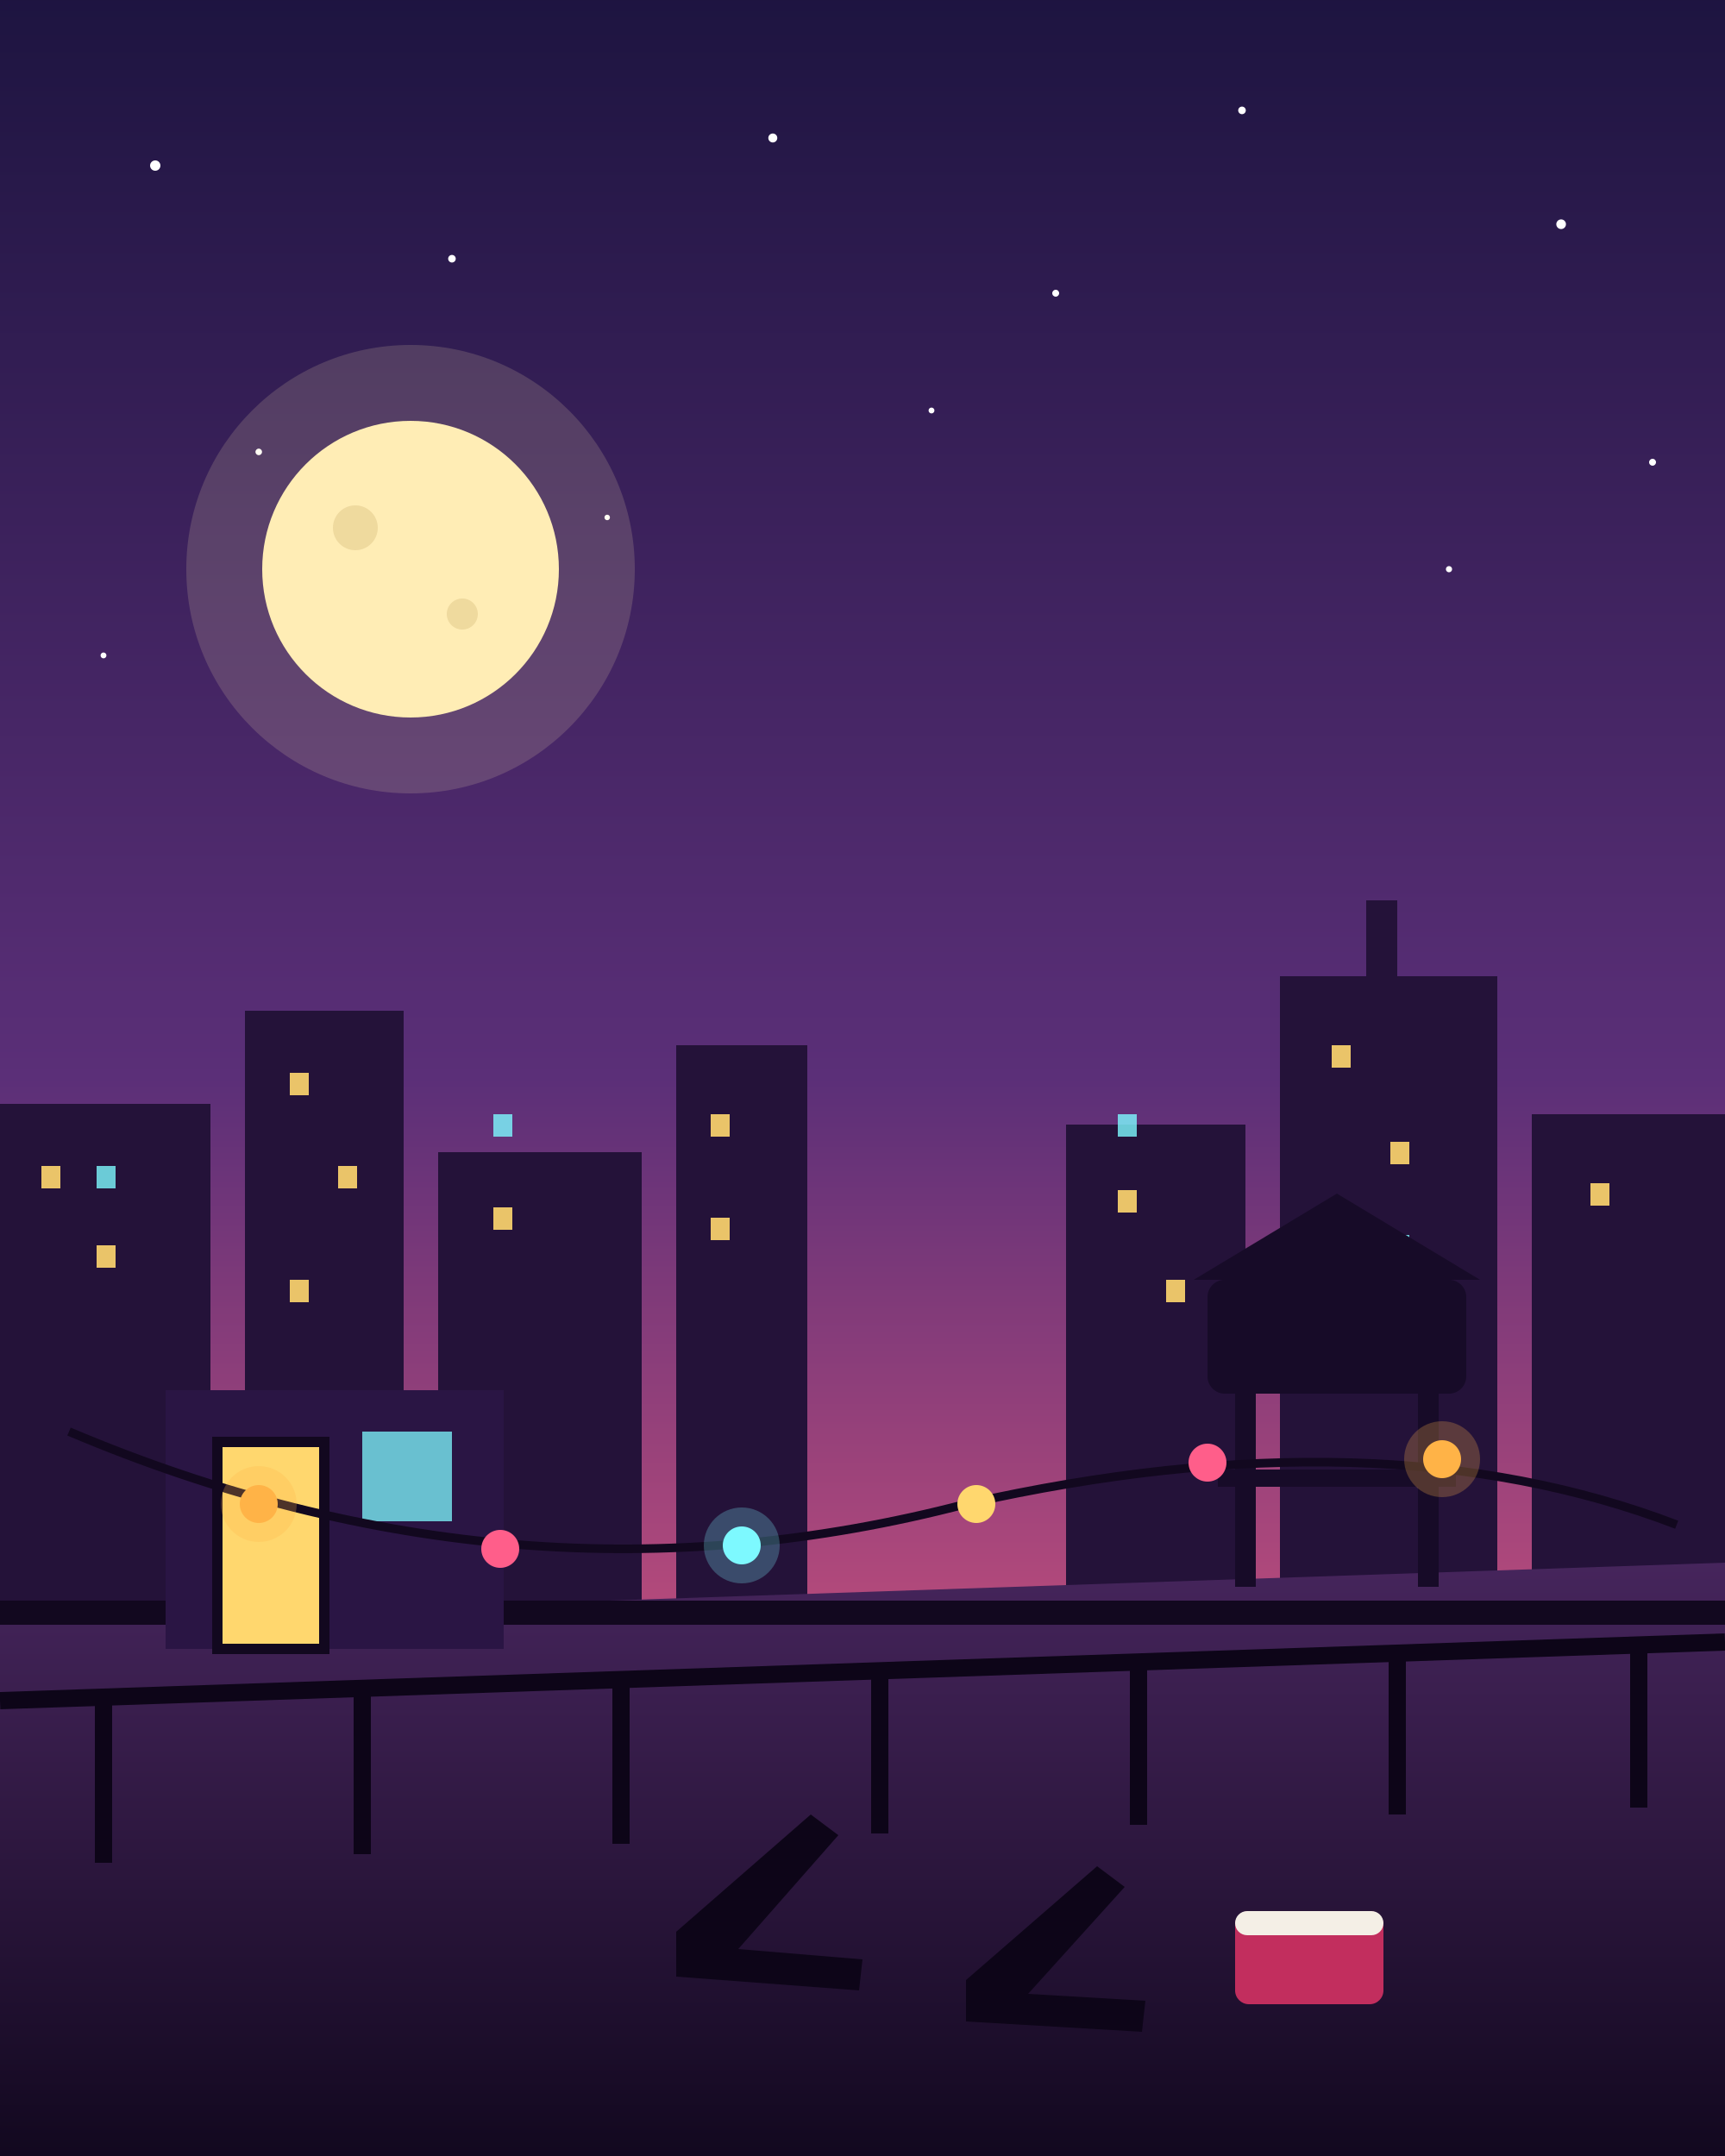
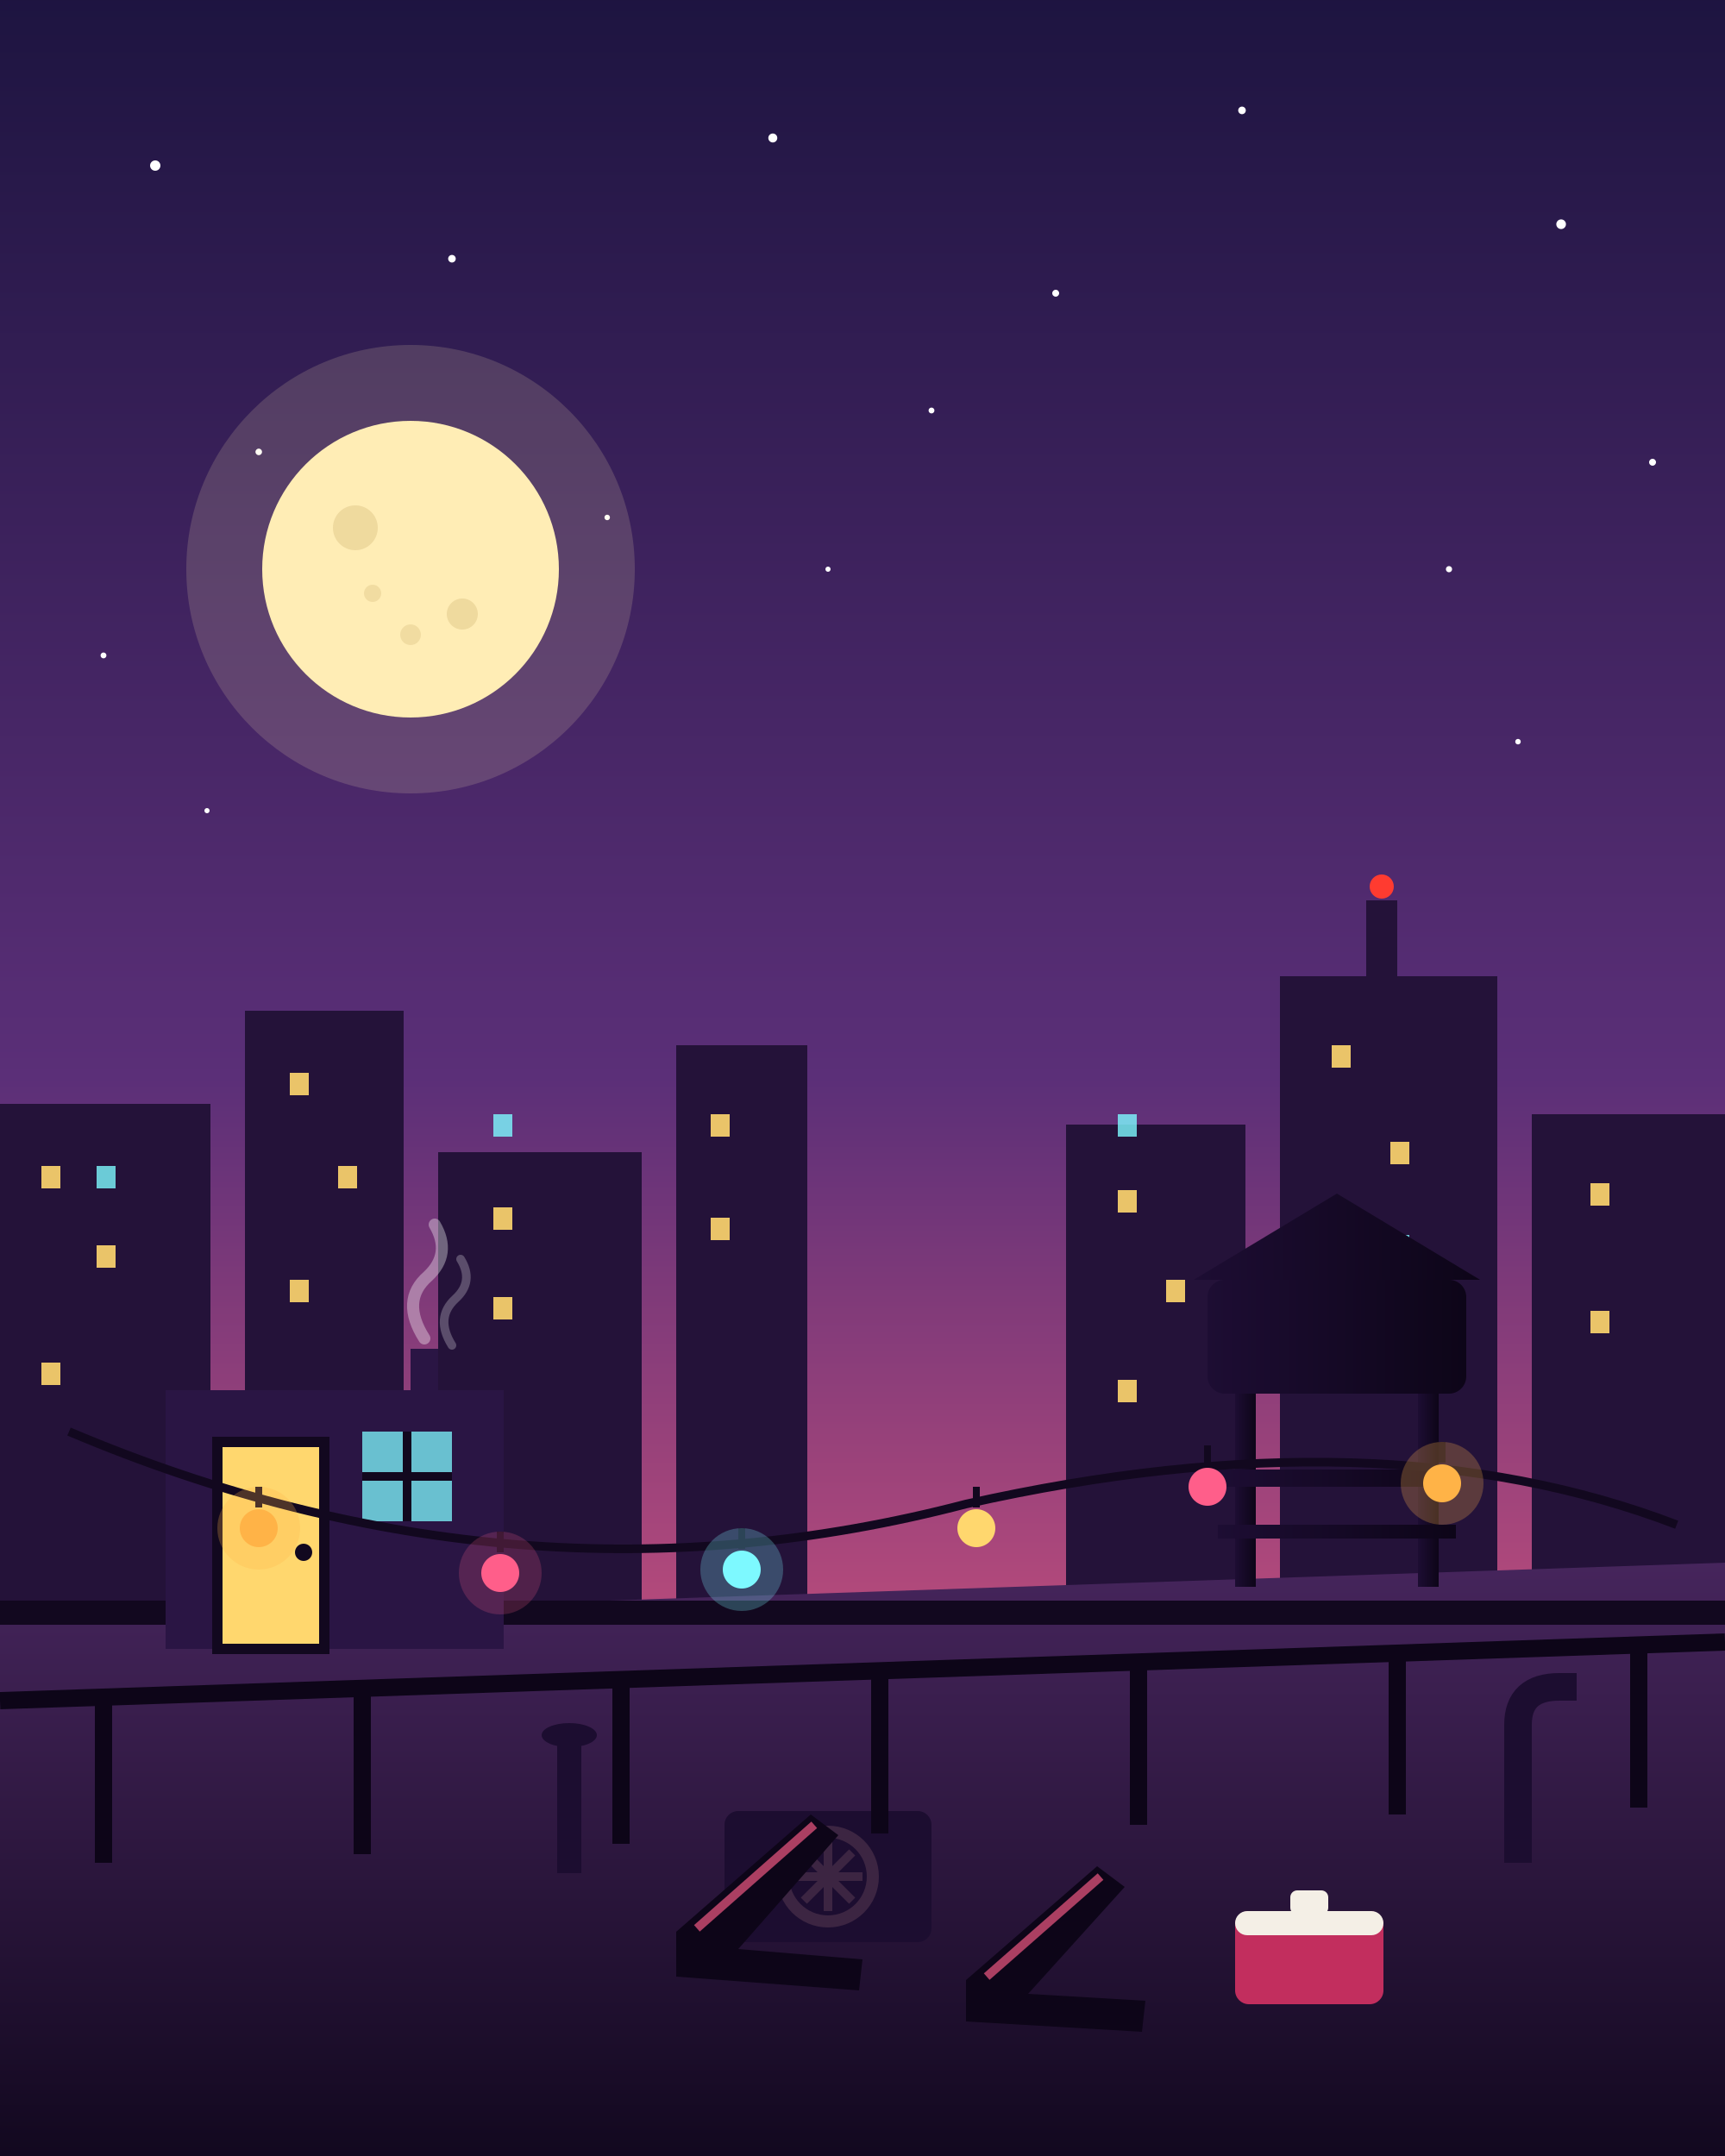
<svg xmlns="http://www.w3.org/2000/svg" viewBox="0 0 1000 1250" width="1000" height="1250">
  <defs>
    <linearGradient id="dusky" x1="0" y1="0" x2="0" y2="1">
      <stop offset="0" stop-color="#1d1440" />
      <stop offset=".5" stop-color="#5b2f78" />
      <stop offset=".8" stop-color="#c8507c" />
      <stop offset="1" stop-color="#ff9a76" />
    </linearGradient>
    <linearGradient id="roofdeck" x1="0" y1="0" x2="0" y2="1">
      <stop offset="0" stop-color="#46255c" />
      <stop offset="1" stop-color="#12081f" />
+     </linearGradient>
+     <linearGradient id="tankShade" x1="0" y1="0" x2="1" y2="0">
+       <stop offset="0" stop-color="#1d0d33" />
+       <stop offset="1" stop-color="#0d0518" />
    </linearGradient>
  </defs>
  <rect width="1000" height="1250" fill="url(#dusky)" />
  <g fill="#ffffff">
    <circle cx="90" cy="96" r="3" />
    <circle cx="262" cy="150" r="2.2" />
    <circle cx="448" cy="80" r="2.6" />
    <circle cx="612" cy="170" r="2" />
    <circle cx="905" cy="130" r="2.8" />
    <circle cx="720" cy="64" r="2.2" />
    <circle cx="150" cy="262" r="1.9" />
    <circle cx="540" cy="238" r="1.7" />
    <circle cx="958" cy="268" r="2" />
    <circle cx="352" cy="300" r="1.6" />
    <circle cx="60" cy="380" r="1.7" />
    <circle cx="840" cy="330" r="1.8" />
+     <circle cx="480" cy="330" r="1.5" />
+     <circle cx="880" cy="430" r="1.6" />
+     <circle cx="120" cy="470" r="1.5" />
  </g>
  <circle cx="238" cy="330" r="86" fill="#ffedb5" />
  <circle cx="238" cy="330" r="130" fill="#ffedb5" opacity=".16" />
  <circle cx="206" cy="306" r="13" fill="#e8d194" opacity=".7" />
  <circle cx="268" cy="356" r="9" fill="#e8d194" opacity=".7" />
+   <circle cx="238" cy="368" r="6" fill="#e8d194" opacity=".6" />
+   <circle cx="216" cy="344" r="5" fill="#e8d194" opacity=".6" />
  <g fill="#241239">
    <rect x="-6" y="640" width="128" height="300" />
    <rect x="142" y="586" width="92" height="354" />
    <rect x="254" y="668" width="118" height="272" />
    <rect x="392" y="606" width="76" height="334" />
    <rect x="618" y="652" width="104" height="288" />
    <rect x="742" y="566" width="126" height="374" />
    <rect x="888" y="646" width="118" height="294" />
    <rect x="792" y="522" width="18" height="48" />
  </g>
+   <circle cx="801" cy="514" r="7" fill="#ff3b30">
+     <animate attributeName="opacity" values="1;.15;1" dur="2.4s" repeatCount="indefinite" />
+   </circle>
  <g fill="#ffd76e" opacity=".9">
    <rect x="24" y="676" width="11" height="13" />
    <rect x="56" y="722" width="11" height="13" />
    <rect x="168" y="622" width="11" height="13" />
    <rect x="196" y="676" width="11" height="13" />
    <rect x="168" y="742" width="11" height="13" />
    <rect x="286" y="700" width="11" height="13" />
    <rect x="412" y="646" width="11" height="13" />
    <rect x="412" y="706" width="11" height="13" />
    <rect x="648" y="690" width="11" height="13" />
    <rect x="676" y="742" width="11" height="13" />
    <rect x="772" y="606" width="11" height="13" />
    <rect x="806" y="662" width="11" height="13" />
    <rect x="772" y="726" width="11" height="13" />
    <rect x="922" y="686" width="11" height="13" />
+     <rect x="286" y="752" width="11" height="13" />
+     <rect x="648" y="800" width="11" height="13" />
+     <rect x="24" y="790" width="11" height="13" />
+     <rect x="922" y="760" width="11" height="13" />
  </g>
  <g fill="#7df9ff" opacity=".8">
    <rect x="286" y="646" width="11" height="13" />
    <rect x="648" y="646" width="11" height="13" />
    <rect x="806" y="716" width="11" height="13" />
    <rect x="56" y="676" width="11" height="13" />
  </g>
  <path d="M0 1250 L0 940 L1000 906 L1000 1250 Z" fill="url(#roofdeck)" />
  <rect x="0" y="928" width="1000" height="14" fill="#12081f" />
-   <g fill="#170b28">
+   <g fill="url(#tankShade)">
    <rect x="700" y="742" width="150" height="66" rx="10" />
    <path d="M692 742 L775 692 L858 742 Z" />
    <rect x="716" y="808" width="12" height="112" />
    <rect x="822" y="808" width="12" height="112" />
    <rect x="706" y="852" width="138" height="10" />
+     <rect x="706" y="884" width="138" height="8" />
  </g>
  <g>
    <rect x="96" y="806" width="196" height="150" fill="#2a1544" />
    <rect x="126" y="836" width="62" height="120" fill="#ffd76e" />
    <rect x="126" y="836" width="62" height="120" fill="none" stroke="#12081f" stroke-width="6" />
+     <circle cx="176" cy="900" r="5" fill="#12081f" />
    <rect x="210" y="830" width="52" height="52" fill="#7df9ff" opacity=".75" />
+     <path d="M210 856 L262 856 M236 830 L236 882" stroke="#12081f" stroke-width="5" />
+     <rect x="238" y="782" width="16" height="26" fill="#2a1544" />
+     <path d="M246 776 q-14 -22 2 -36 q14 -13 4 -30" stroke="#ffffff" stroke-width="7" fill="none" opacity=".35" stroke-linecap="round" />
+     <path d="M262 780 q-10 -16 2 -27 q11 -10 3 -23" stroke="#ffffff" stroke-width="5" fill="none" opacity=".25" stroke-linecap="round" />
+   </g>
+   <g>
+     <rect x="420" y="1050" width="120" height="76" rx="8" fill="#1c0d30" />
+     <circle cx="480" cy="1088" r="26" fill="none" stroke="#3c2542" stroke-width="7" />
+     <path d="M480 1068 L480 1108 M460 1088 L500 1088 M466 1074 L494 1102 M494 1074 L466 1102" stroke="#3c2542" stroke-width="5" />
+     <path d="M880 1000 L880 1080 M880 1000 q0 -22 24 -22 l10 0" stroke="#1c0d30" stroke-width="16" fill="none" />
+     <path d="M330 1010 L330 1086" stroke="#1c0d30" stroke-width="14" />
+     <ellipse cx="330" cy="1006" rx="16" ry="7" fill="#1c0d30" />
  </g>
  <g stroke="#0d0518" stroke-width="10">
    <path d="M0 986 L1000 952" fill="none" />
    <path d="M60 984 L60 1080" fill="none" />
    <path d="M210 979 L210 1075" fill="none" />
    <path d="M360 974 L360 1069" fill="none" />
    <path d="M510 968 L510 1063" fill="none" />
    <path d="M660 963 L660 1058" fill="none" />
    <path d="M810 957 L810 1052" fill="none" />
    <path d="M950 953 L950 1048" fill="none" />
  </g>
  <path d="M40 830 Q300 940 560 872 Q800 818 972 884" stroke="#12081f" stroke-width="5" fill="none" />
+   <g stroke="#12081f" stroke-width="4">
+     <path d="M150 862 L150 874" />
+     <path d="M290 888 L290 900" />
+     <path d="M430 886 L430 898" />
+     <path d="M566 862 L566 874" />
+     <path d="M700 838 L700 850" />
+     <path d="M836 836 L836 848" />
+   </g>
  <g>
-     <circle cx="150" cy="872" r="11" fill="#ffb347" />
-     <circle cx="290" cy="898" r="11" fill="#ff5e8a" />
-     <circle cx="430" cy="896" r="11" fill="#7df9ff" />
-     <circle cx="566" cy="872" r="11" fill="#ffd76e" />
-     <circle cx="700" cy="848" r="11" fill="#ff5e8a" />
-     <circle cx="836" cy="846" r="11" fill="#ffb347" />
-     <circle cx="150" cy="872" r="22" fill="#ffb347" opacity=".25" />
-     <circle cx="430" cy="896" r="22" fill="#7df9ff" opacity=".25" />
-     <circle cx="836" cy="846" r="22" fill="#ffb347" opacity=".25" />
+     <circle cx="150" cy="886" r="11" fill="#ffb347" />
+     <circle cx="290" cy="912" r="11" fill="#ff5e8a" />
+     <circle cx="430" cy="910" r="11" fill="#7df9ff" />
+     <circle cx="566" cy="886" r="11" fill="#ffd76e" />
+     <circle cx="700" cy="862" r="11" fill="#ff5e8a" />
+     <circle cx="836" cy="860" r="11" fill="#ffb347" />
+     <circle cx="150" cy="886" r="24" fill="#ffb347" opacity=".25" />
+     <circle cx="430" cy="910" r="24" fill="#7df9ff" opacity=".25" />
+     <circle cx="836" cy="860" r="24" fill="#ffb347" opacity=".25" />
+     <circle cx="290" cy="912" r="24" fill="#ff5e8a" opacity=".2" />
  </g>
  <g fill="#0d0518">
    <path d="M392 1120 L470 1052 L486 1064 L428 1130 L500 1136 L498 1154 L392 1146 Z" />
    <path d="M560 1148 L636 1082 L652 1094 L596 1156 L664 1160 L662 1178 L560 1172 Z" />
  </g>
+   <g stroke="#ff5e8a" stroke-width="5" opacity=".65">
+     <path d="M404 1118 L472 1058" />
+     <path d="M572 1146 L638 1088" />
+   </g>
  <rect x="716" y="1108" width="86" height="54" rx="8" fill="#c22e5e" />
  <rect x="716" y="1108" width="86" height="14" rx="7" fill="#f4efe6" />
+   <rect x="748" y="1096" width="22" height="14" rx="4" fill="#f4efe6" />
</svg>
